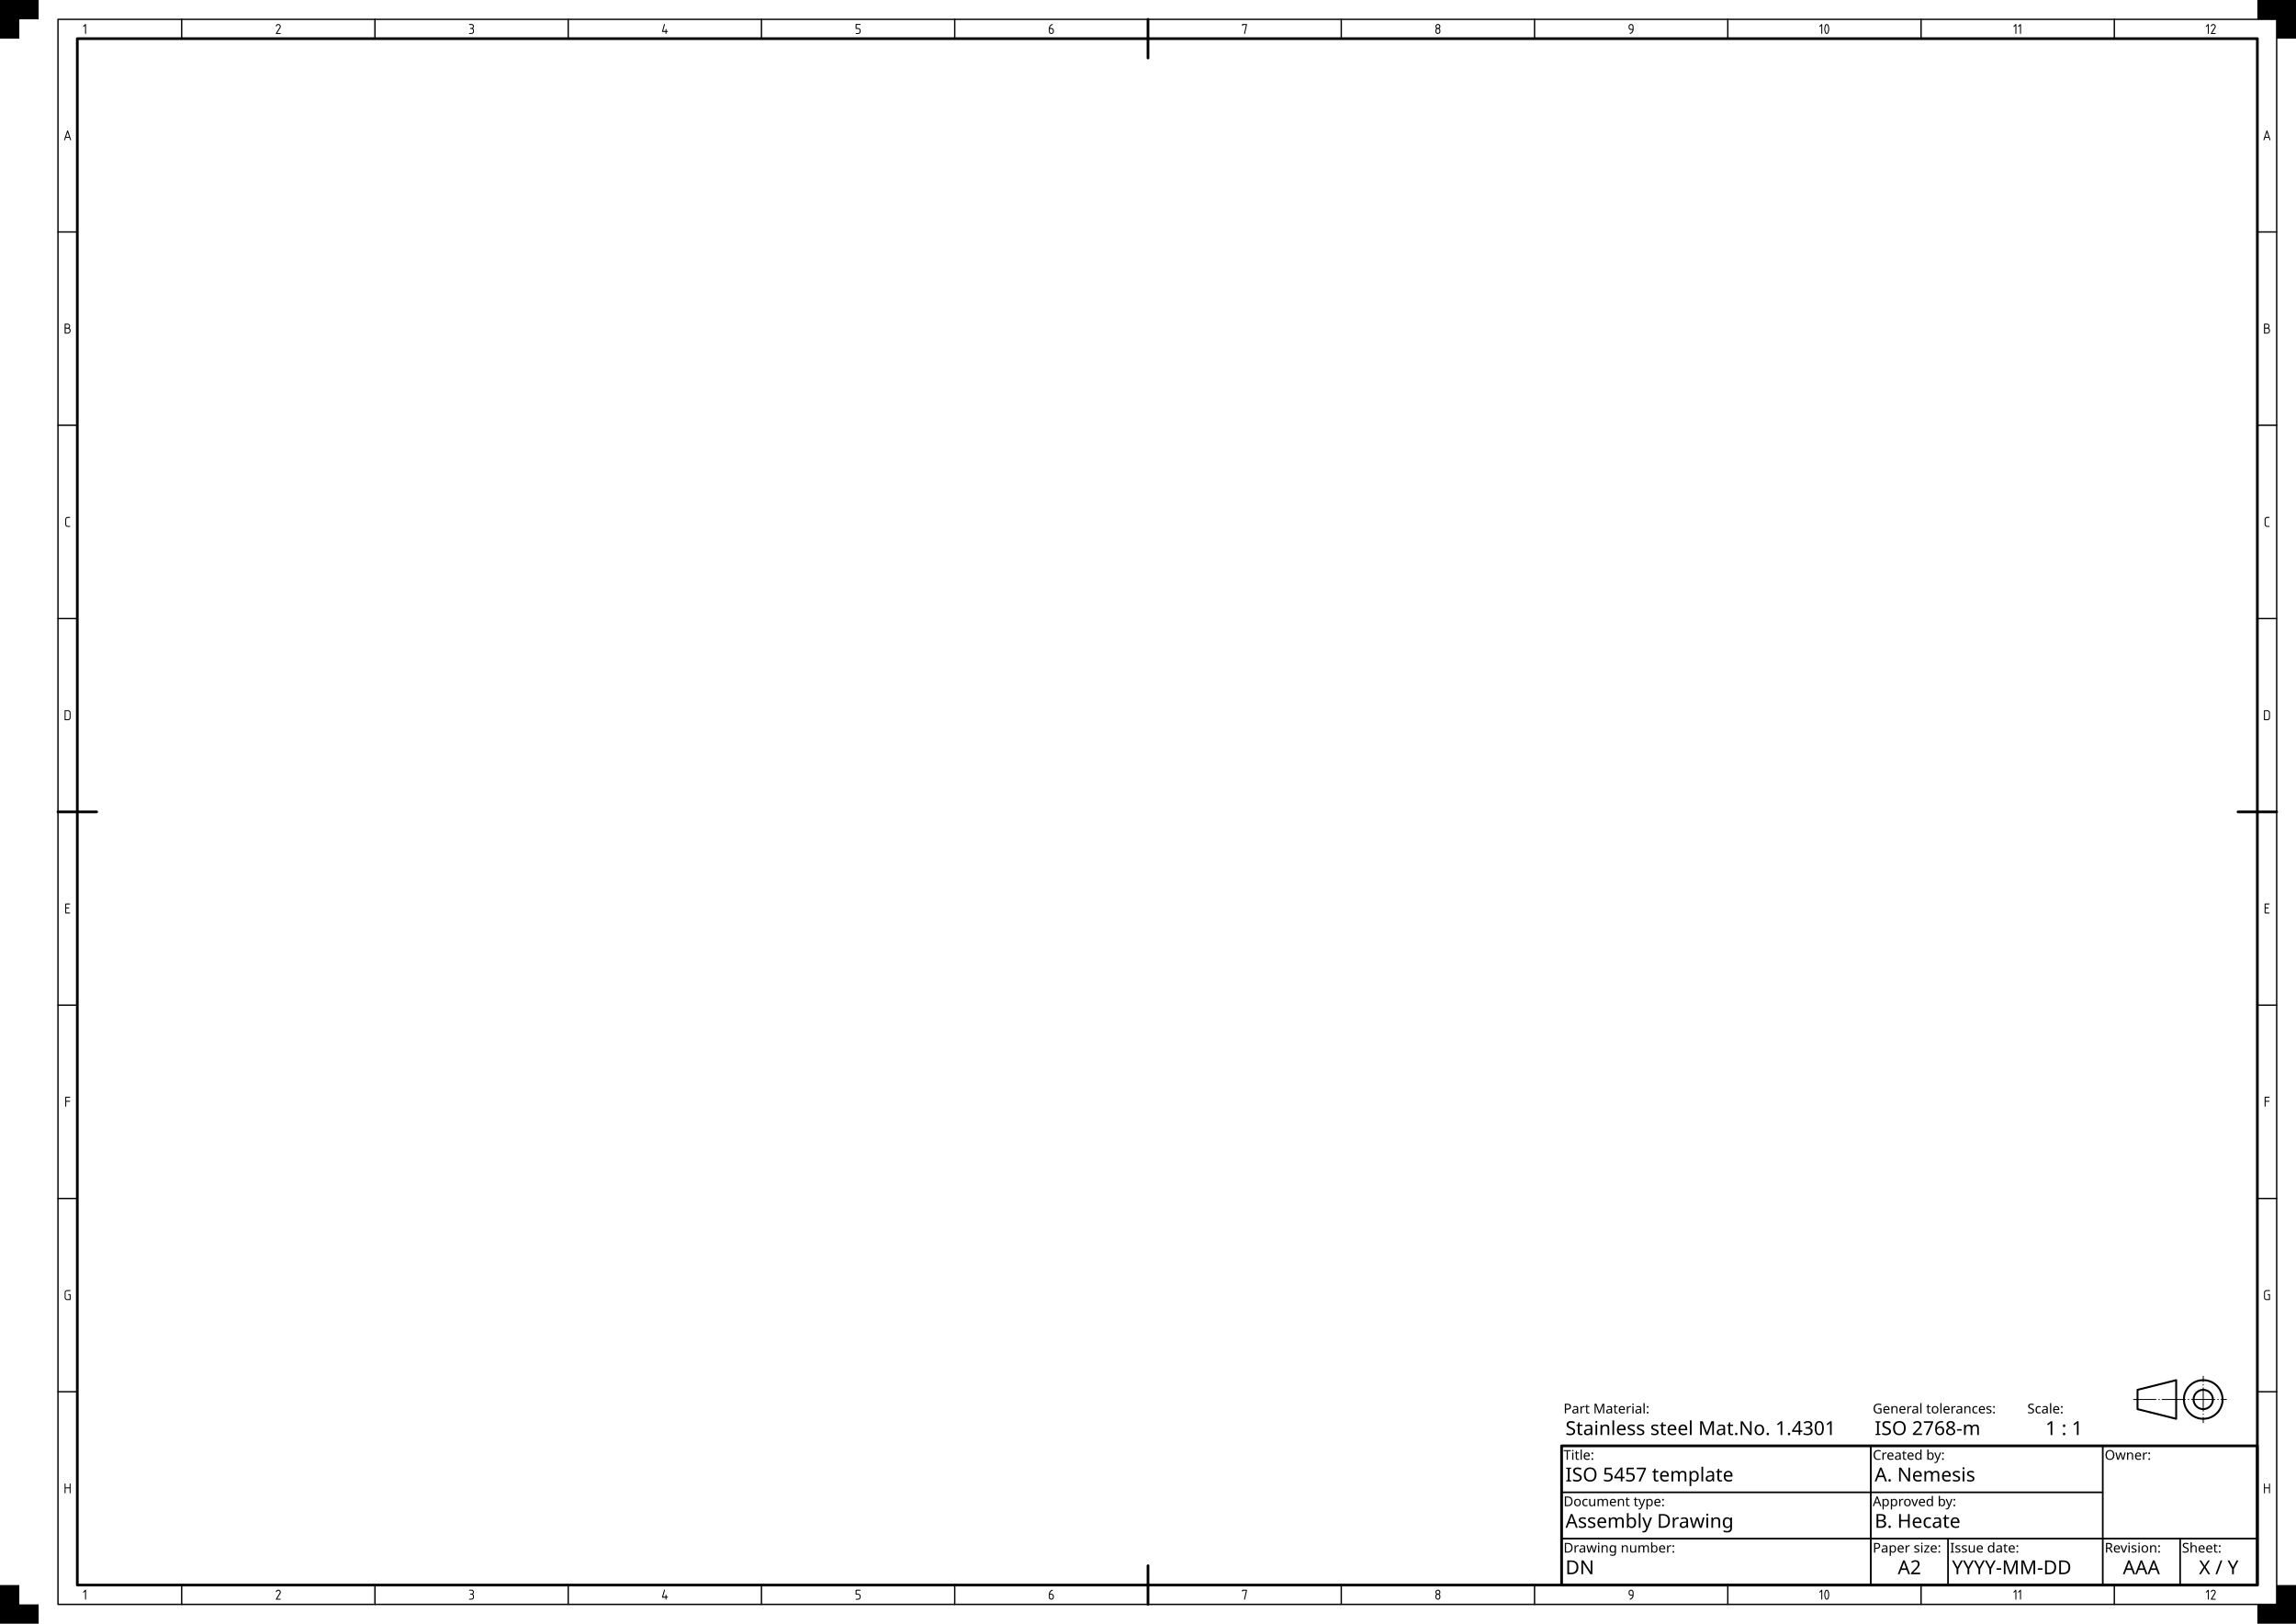
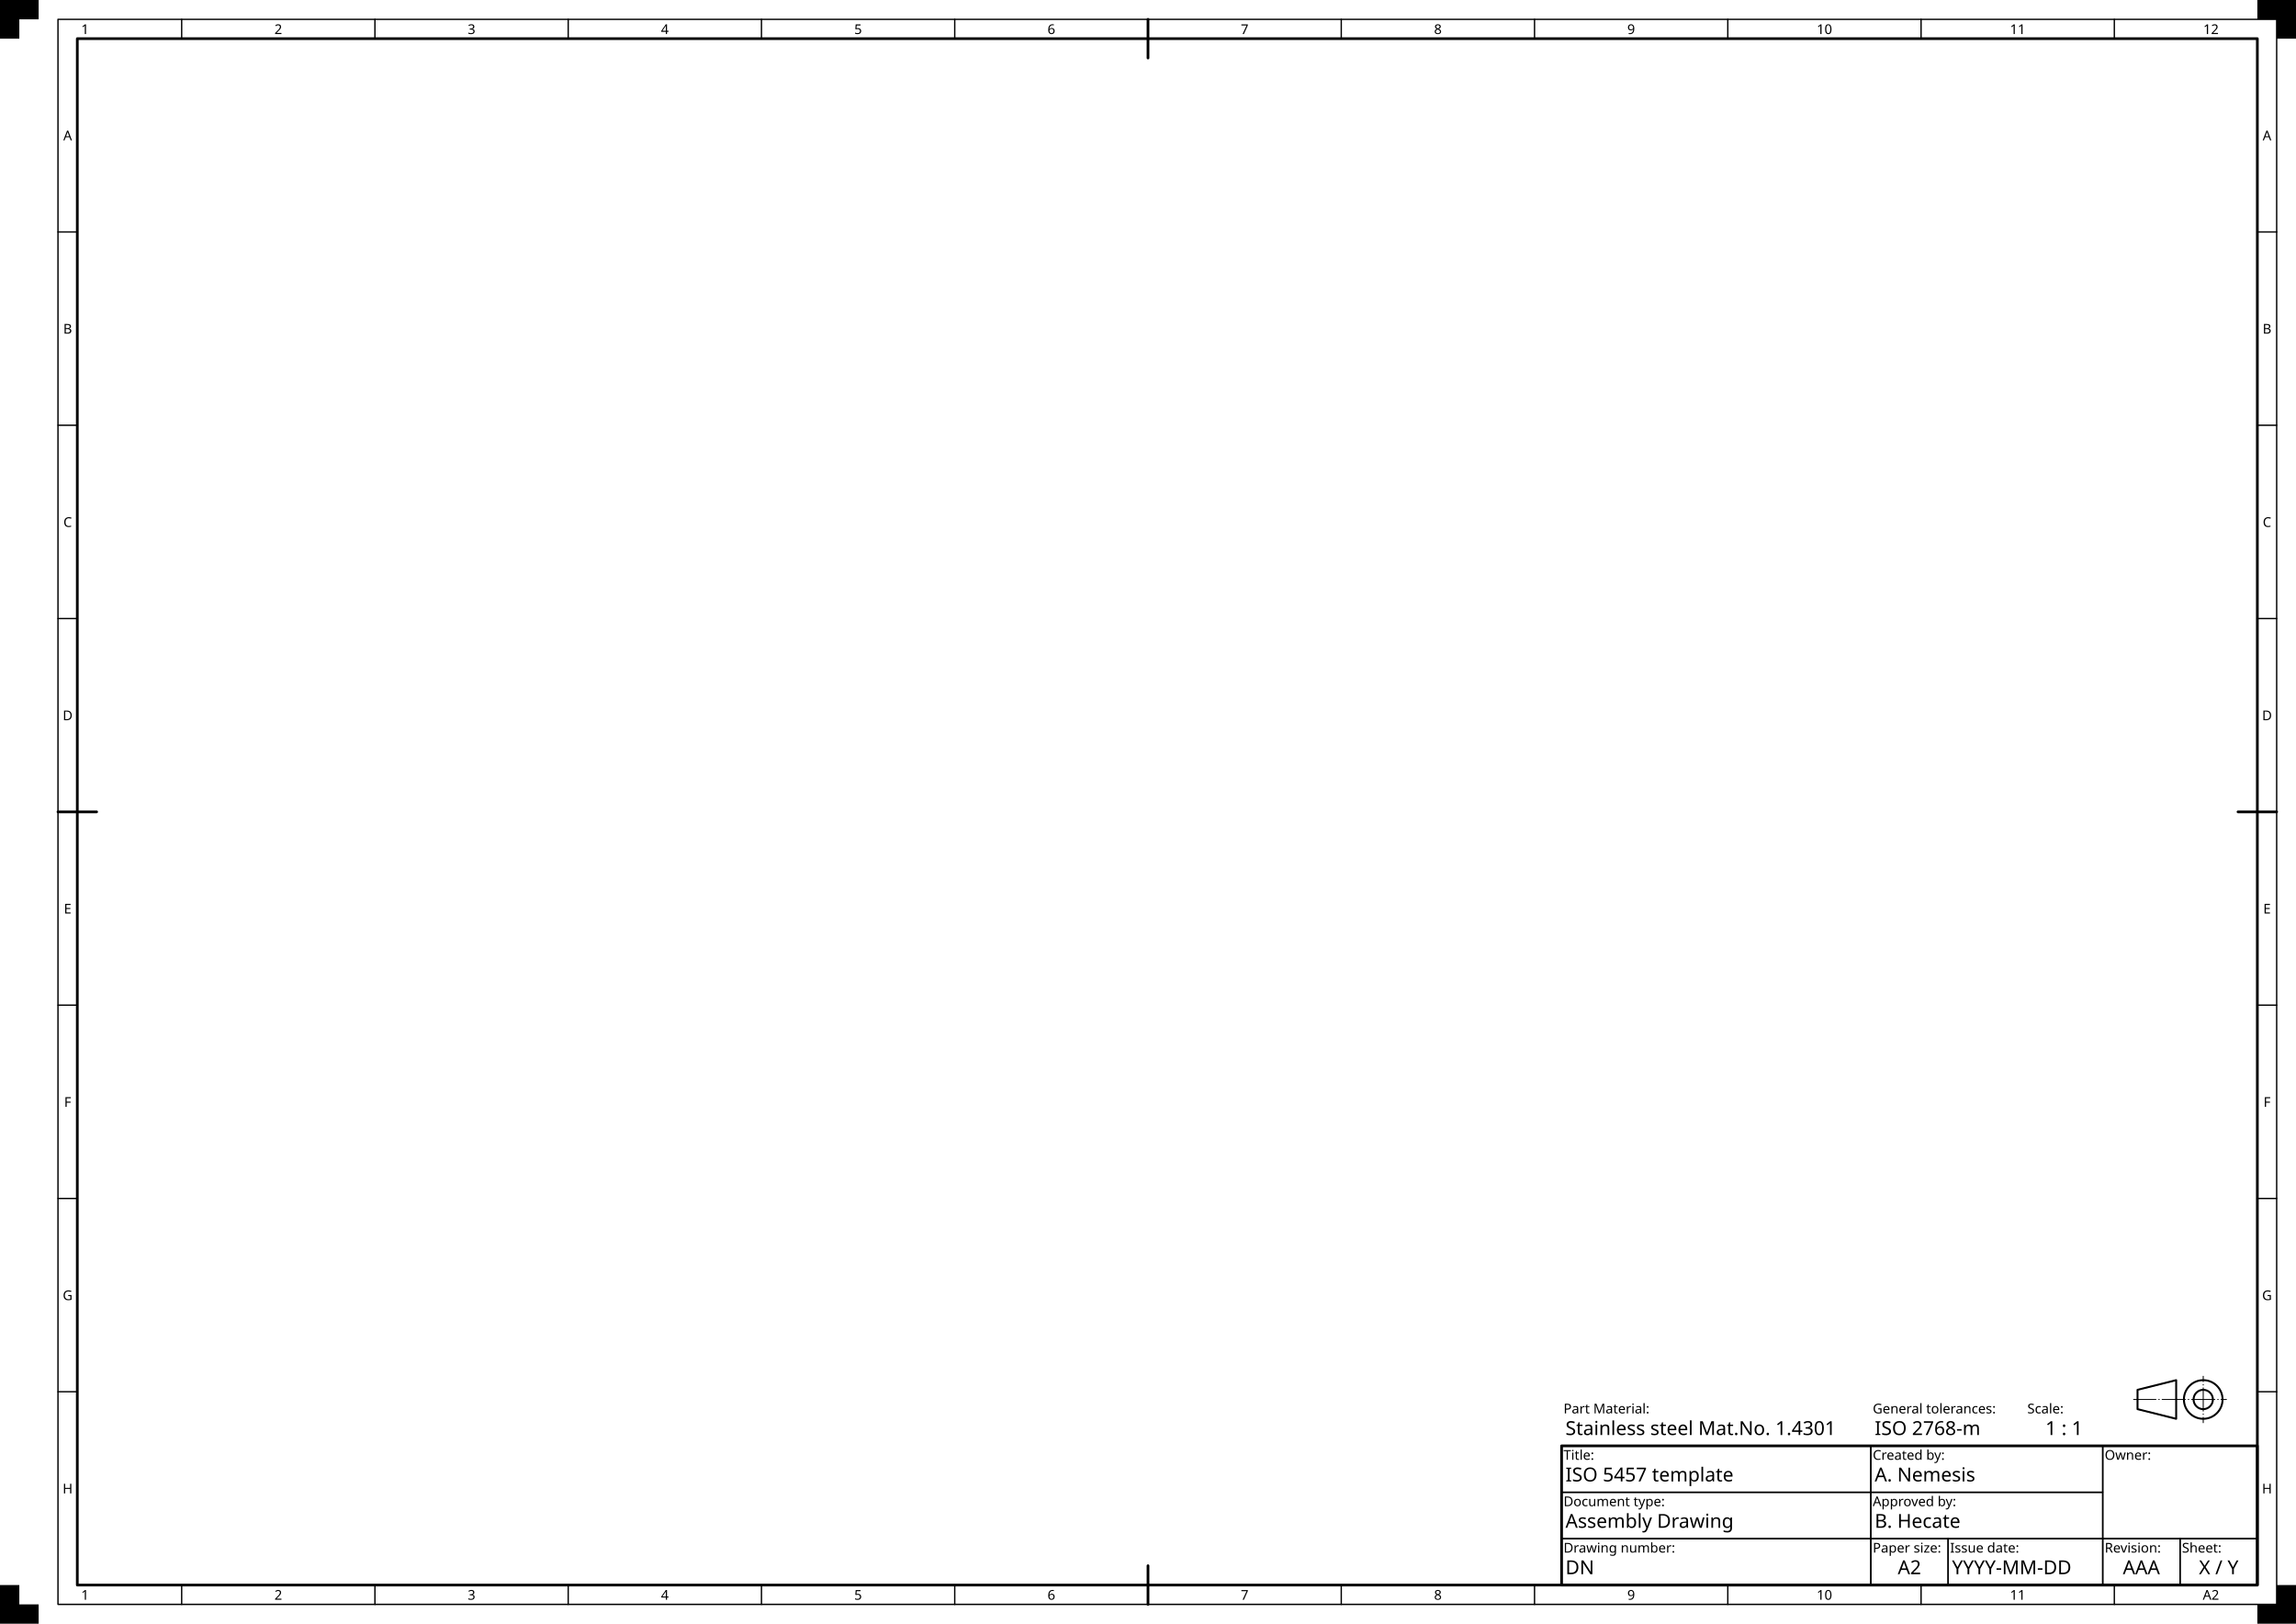
<svg xmlns="http://www.w3.org/2000/svg" xmlns:ns1="https://www.freecadweb.org/wiki/index.php?title=Svg_Namespace" width="594mm" height="420mm" viewBox="0 0 594 420" version="1.1" id="svg1">
  <rect id="Drawing space frame" x="20" y="10" width="564" height="400" style="fill:none;stroke:#000000;stroke-width:0.7;stroke-linecap:round;stroke-linejoin:round" />
  <g id="Centring marks" style="fill:none;stroke:#000000;stroke-width:0.7;stroke-linecap:round">
    <path id="Top" d="m 297,5 v 10" />
    <path id="Right" d="m 589,210 h -10" />
    <path id="Bottom" d="m 297,415 v -10" />
    <path id="Left" d="m 15,210 h 10" />
  </g>
  <g id="Grid reference system">
    <g id="Grid reference borders" style="fill:none;stroke:#000000;stroke-width:0.35;stroke-linecap:round;stroke-linejoin:round">
      <rect id="Grid reference border" x="15" y="5" width="574" height="410" />
      <path id="path14" d="m 347,5 v 5" />
      <path id="path15" d="m 397,5 v 5" />
      <path id="path16" d="m 447,5 v 5" />
      <path id="path17" d="m 497,5 v 5" />
      <path id="path18" d="m 547,5 v 5" />
      <path id="path19" d="m 247,5 v 5" />
      <path id="path20" d="m 197,5 v 5" />
      <path id="path21" d="m 147,5 v 5" />
      <path id="path22" d="m 97,5 v 5" />
      <path id="path23" d="m 47,5 v 5" />
      <path id="path25" d="m 15,160 h 5" />
      <path id="path26" d="m 15,110 h 5" />
      <path id="path27" d="m 15,60 h 5" />
      <path id="path28" d="m 15,260 h 5" />
      <path id="path29" d="m 15,310 h 5" />
      <path id="path30" d="m 15,360 h 5" />
      <path id="path33" d="m 584,160 h 5" />
      <path id="path35" d="m 584,110 h 5" />
      <path id="path37" d="m 584,60 h 5" />
      <path id="path39" d="m 584,260 h 5" />
      <path id="path41" d="m 584,310 h 5" />
      <path id="path43" d="m 584,360 h 5" />
      <path id="path47" d="m 247,410 v 5" />
      <path id="path49" d="m 197,410 v 5" />
      <path id="path51" d="m 147,410 v 5" />
      <path id="path53" d="m 97,410 v 5" />
      <path id="path55" d="m 47,410 v 5" />
      <path id="path58" d="m 347,410 v 5" />
      <path id="path60" d="m 397,410 v 5" />
      <path id="path62" d="m 447,410 v 5" />
      <path id="path64" d="m 497,410 v 5" />
      <path id="path67" d="m 547,410 v 5" />
    </g>
-     <g id="Grid reference markers" style="fill:#000000;stroke:none">
-       <path id="text14" aria-label="7" d="m 322.471,6.207 q 0.144,0 0.144,0.12 0,0.038 -0.036,0.2 0,0 -0.473,2.141 -0.026,0.12 -0.118,0.12 -0.132,0 -0.132,-0.113 0,-0.024 0.005,-0.048 l 0.482,-2.169 h -0.766 q 0,0 0,0.128 0,0.121 -0.125,0.121 -0.118,0 -0.118,-0.126 0,0 0,-0.26 0,-0.115 0.137,-0.115 z" />
-       <path id="text15" aria-label="8" d="m 371.995,7.489 q -0.152,0 -0.268,0.109 -0.126,0.12 -0.126,0.273 v 0.311 q 0,0.126 0.149,0.267 0.089,0.084 0.248,0.084 0.138,0 0.275,-0.111 0.121,-0.099 0.121,-0.28 V 7.887 q 0,-0.145 -0.123,-0.285 -0.099,-0.113 -0.275,-0.113 z m -0.268,-0.935 q -0.125,0.13 -0.125,0.275 0,0.137 0.087,0.263 0.099,0.144 0.302,0.144 0.197,0 0.302,-0.12 0.104,-0.123 0.104,-0.275 0,-0.157 -0.135,-0.28 -0.12,-0.108 -0.275,-0.108 -0.164,0 -0.261,0.101 z m -0.115,0.807 Q 371.354,7.161 371.354,6.805 q 0,-0.284 0.231,-0.458 0.197,-0.149 0.419,-0.149 0.185,0 0.318,0.082 0.321,0.198 0.321,0.561 0,0.338 -0.258,0.525 0.261,0.208 0.261,0.511 v 0.292 q 0,0.248 -0.22,0.455 -0.167,0.157 -0.417,0.157 -0.284,0 -0.431,-0.145 Q 371.354,8.415 371.354,8.179 V 7.863 q 0,-0.279 0.258,-0.502 z" />
-       <path id="text16" aria-label="9" d="m 421.598,8.661 q 0,-0.087 0.121,-0.126 0.169,-0.055 0.294,-0.157 0.301,-0.251 0.35,-0.625 h -0.415 q -0.217,0 -0.393,-0.152 -0.214,-0.188 -0.214,-0.436 0,0 0,-0.361 0,-0.285 0.279,-0.489 0.147,-0.108 0.378,-0.108 0.244,0 0.444,0.195 0.181,0.176 0.181,0.449 0,0 0,0.786 0,0.253 -0.089,0.449 -0.145,0.318 -0.337,0.467 -0.308,0.234 -0.477,0.234 -0.123,0 -0.123,-0.126 z m 0.772,-1.794 q 0,-0.173 -0.104,-0.284 -0.118,-0.125 -0.289,-0.125 -0.149,0 -0.27,0.104 -0.123,0.106 -0.123,0.284 v 0.277 q 0,0.173 0.14,0.289 0.111,0.092 0.323,0.092 h 0.323 z" />
-       <path id="text17" aria-label="10" d="m 471.188,6.262 q 0.058,-0.055 0.121,-0.055 0.128,0 0.128,0.142 v 2.285 q 0,0.145 -0.123,0.145 -0.126,0 -0.126,-0.147 0,0 0,-2.015 l -0.297,0.297 q -0.046,0.046 -0.092,0.046 -0.13,0 -0.13,-0.115 0,-0.058 0.05,-0.108 z m 1.407,0.191 q -0.116,0 -0.167,0.103 -0.133,0.263 -0.195,0.603 -0.029,0.159 -0.029,0.323 0,0.12 0.015,0.238 0.05,0.386 0.169,0.656 0.072,0.162 0.205,0.162 0.128,0 0.205,-0.147 0.113,-0.217 0.169,-0.596 0.024,-0.162 0.024,-0.314 0,-0.152 -0.024,-0.294 -0.061,-0.361 -0.202,-0.634 -0.051,-0.099 -0.171,-0.099 z m 0.009,-0.246 q 0.234,0 0.357,0.181 0.19,0.279 0.263,0.784 0.022,0.152 0.022,0.308 0,0.164 -0.024,0.326 -0.073,0.502 -0.255,0.786 -0.125,0.195 -0.369,0.195 -0.241,0 -0.369,-0.202 -0.157,-0.246 -0.251,-0.771 -0.027,-0.152 -0.027,-0.311 0,-0.166 0.029,-0.333 0.091,-0.521 0.236,-0.754 0.13,-0.21 0.388,-0.21 z" />
-       <path id="text18" aria-label="11" d="m 521.409,6.262 q 0.058,-0.055 0.121,-0.055 0.128,0 0.128,0.142 v 2.285 q 0,0.145 -0.123,0.145 -0.126,0 -0.126,-0.147 0,0 0,-2.015 l -0.297,0.297 q -0.046,0.046 -0.092,0.046 -0.13,0 -0.13,-0.115 0,-0.058 0.05,-0.108 z m 1.196,0 q 0.058,-0.055 0.121,-0.055 0.128,0 0.128,0.142 v 2.285 q 0,0.145 -0.123,0.145 -0.126,0 -0.126,-0.147 0,0 0,-2.015 l -0.297,0.297 q -0.046,0.046 -0.092,0.046 -0.13,0 -0.13,-0.115 0,-0.058 0.05,-0.108 z" />
-       <path id="text13" aria-label="12" d="m 571.191,6.262 q 0.058,-0.055 0.121,-0.055 0.128,0 0.128,0.142 v 2.285 q 0,0.145 -0.123,0.145 -0.126,0 -0.126,-0.147 0,0 0,-2.015 l -0.297,0.297 q -0.046,0.046 -0.092,0.046 -0.13,0 -0.13,-0.115 0,-0.058 0.05,-0.108 z m 0.895,0.579 q -0.133,0 -0.133,-0.12 0,-0.038 0.031,-0.099 0.108,-0.212 0.248,-0.302 0.174,-0.113 0.367,-0.113 0.325,0 0.509,0.248 0.135,0.181 0.135,0.39 0,0.183 -0.113,0.366 l -0.829,1.338 h 0.81 q 0.128,0 0.128,0.128 0,0.111 -0.14,0.111 h -0.993 q -0.152,0 -0.152,-0.109 0,-0.048 0.022,-0.084 l 0.919,-1.482 q 0.094,-0.152 0.094,-0.268 0,-0.147 -0.094,-0.256 -0.115,-0.133 -0.306,-0.133 -0.238,0 -0.385,0.28 -0.056,0.106 -0.12,0.106 z" />
-       <path id="text19" aria-label="6" d="m 271.62,7.246 q 0,0 0.378,0 0.287,0 0.479,0.214 0.167,0.186 0.167,0.396 0,0 0,0.345 0,0.22 -0.214,0.427 -0.164,0.159 -0.463,0.159 -0.241,0 -0.427,-0.181 -0.183,-0.178 -0.183,-0.405 V 7.309 q 0,-0.39 0.299,-0.74 0.183,-0.214 0.485,-0.335 0.068,-0.027 0.116,-0.027 0.123,0 0.123,0.133 0,0.079 -0.108,0.116 -0.241,0.084 -0.379,0.222 -0.236,0.234 -0.273,0.567 z m -0.019,0.93 q 0,0.147 0.144,0.279 0.101,0.092 0.258,0.092 0.12,0 0.28,-0.121 0.113,-0.085 0.113,-0.256 V 7.909 q 0,-0.169 -0.116,-0.294 -0.111,-0.12 -0.279,-0.12 h -0.4 z" />
-       <path id="text20" aria-label="5" d="m 221.352,6.337 q 0,-0.13 0.149,-0.13 0,0 1.005,0 0.142,0 0.142,0.123 0,0.123 -0.135,0.123 h -0.909 v 0.791 h 0.379 q 0.33,0 0.53,0.246 0.133,0.164 0.133,0.393 v 0.275 q 0,0.273 -0.186,0.446 -0.197,0.183 -0.434,0.183 h -0.533 q -0.132,0 -0.132,-0.12 0,-0.121 0.144,-0.121 h 0.475 q 0.215,0 0.33,-0.147 0.086,-0.109 0.086,-0.258 V 7.884 q 0,-0.154 -0.101,-0.267 Q 222.181,7.491 221.949,7.491 h -0.472 q -0.125,0 -0.125,-0.145 z" />
-       <path id="text21" aria-label="4" d="m 171.789,6.294 q 0.027,-0.096 0.126,-0.096 0.118,0 0.118,0.118 0,0.029 -0.012,0.068 l -0.467,1.627 h 0.624 V 7.639 q 0,-0.144 0.125,-0.144 0.121,0 0.121,0.154 v 0.364 q 0,0 0.263,0 0.125,0 0.125,0.135 0,0.109 -0.13,0.109 h -0.258 v 0.386 q 0,0.138 -0.126,0.138 -0.12,0 -0.12,-0.133 V 8.263 h -0.784 q -0.121,0 -0.121,-0.115 0,-0.038 0.024,-0.123 z" />
-       <path id="text22" aria-label="3" d="m 121.496,6.199 q 0,0 0.535,0 0.232,0 0.417,0.2 0.171,0.185 0.171,0.432 0,0.311 -0.267,0.531 0.26,0.188 0.26,0.463 0,0 0,0.376 0,0.22 -0.19,0.41 -0.167,0.167 -0.438,0.167 0,0 -0.509,0 -0.145,0 -0.145,-0.126 0,-0.115 0.154,-0.115 0,0 0.451,0 0.207,0 0.326,-0.123 0.111,-0.115 0.111,-0.299 v -0.222 q 0,-0.174 -0.103,-0.282 -0.125,-0.132 -0.267,-0.132 h -0.26 q -0.142,0 -0.142,-0.128 0,-0.113 0.144,-0.113 h 0.231 q 0.161,0 0.275,-0.116 0.121,-0.123 0.121,-0.28 0,-0.161 -0.097,-0.26 -0.133,-0.135 -0.273,-0.135 h -0.506 q -0.159,0 -0.159,-0.128 0,-0.121 0.159,-0.121 z" />
-       <path id="text23" aria-label="2" d="m 71.488,6.841 q -0.133,0 -0.133,-0.12 0,-0.038 0.031,-0.099 0.108,-0.212 0.248,-0.302 0.174,-0.113 0.367,-0.113 0.325,0 0.509,0.248 0.135,0.181 0.135,0.39 0,0.183 -0.113,0.366 l -0.829,1.338 h 0.81 q 0.128,0 0.128,0.128 0,0.111 -0.14,0.111 h -0.993 q -0.152,0 -0.152,-0.109 0,-0.048 0.022,-0.084 l 0.919,-1.482 q 0.094,-0.152 0.094,-0.268 0,-0.147 -0.094,-0.256 -0.115,-0.133 -0.306,-0.133 -0.238,0 -0.385,0.28 -0.056,0.106 -0.12,0.106 z" />
-       <path id="text24" aria-label="1" d="m 22.007,6.262 q 0.058,-0.055 0.121,-0.055 0.128,0 0.128,0.142 v 2.285 q 0,0.145 -0.123,0.145 -0.126,0 -0.126,-0.147 0,0 0,-2.015 l -0.297,0.297 q -0.046,0.046 -0.092,0.046 -0.13,0 -0.13,-0.115 0,-0.058 0.05,-0.108 z" />
-       <path id="text25" aria-label="D" d="m 16.961,186.044 q 0,0 0.593,0 0.229,0 0.342,-0.118 0.115,-0.12 0.115,-0.292 v -1.283 q 0,-0.152 -0.111,-0.273 -0.111,-0.121 -0.294,-0.121 h -0.644 z m -0.251,-2.194 q 0,-0.14 0.142,-0.14 h 0.802 q 0.236,0 0.419,0.185 0.185,0.185 0.185,0.419 v 1.379 q 0,0.234 -0.185,0.417 -0.185,0.181 -0.395,0.181 h -0.853 q -0.115,0 -0.115,-0.152 z" />
-       <path id="text26" aria-label="C" d="m 17.514,133.701 q 0,0 0.523,0 0.126,0 0.126,0.128 0,0.13 -0.137,0.13 h -0.514 q -0.144,0 -0.279,0.125 -0.103,0.096 -0.103,0.256 v 1.306 q 0,0.161 0.108,0.277 0.113,0.12 0.234,0.12 h 0.574 q 0.123,0 0.123,0.125 0,0.118 -0.125,0.118 h -0.583 q -0.236,0 -0.441,-0.227 -0.14,-0.156 -0.14,-0.398 v -1.338 q 0,-0.256 0.202,-0.446 0.185,-0.174 0.431,-0.174 z" />
-       <path id="text27" aria-label="B" d="m 18.279,85.504 q 0,0.376 -0.239,0.581 -0.238,0.205 -0.449,0.205 h -0.75 q -0.12,0 -0.12,-0.156 v -2.264 q 0,-0.161 0.159,-0.161 h 0.533 q 0.325,0 0.473,0.13 0.26,0.227 0.26,0.516 0,0.314 -0.239,0.502 0.159,0.092 0.265,0.265 0.108,0.173 0.108,0.381 z m -1.295,-0.492 v 1.041 h 0.533 q 0.232,0 0.373,-0.161 0.14,-0.161 0.14,-0.355 0,-0.195 -0.132,-0.361 -0.13,-0.164 -0.376,-0.164 z m 0,-1.048 v 0.781 h 0.521 q 0.197,0 0.294,-0.106 0.099,-0.108 0.099,-0.267 0,-0.161 -0.104,-0.284 -0.104,-0.125 -0.296,-0.125 z" />
-       <path id="text28" aria-label="A" d="m 17.372,33.804 q 0.031,-0.094 0.12,-0.094 0.085,0 0.116,0.094 l 0.764,2.297 q 0.015,0.046 0.015,0.075 0,0.101 -0.123,0.115 -0.091,0 -0.128,-0.113 0,0 -0.174,-0.54 h -0.947 l -0.186,0.554 q -0.036,0.104 -0.116,0.104 -0.133,0 -0.133,-0.125 0,-0.017 0.038,-0.128 z m 0.113,0.426 -0.393,1.167 h 0.788 z" />
-       <path id="text29" aria-label="E" d="m 17.128,236.036 h 0.911 q 0.126,0 0.126,0.123 0,0.123 -0.121,0.123 h -1.049 q -0.113,0 -0.113,-0.128 v -2.319 q 0,-0.133 0.152,-0.133 h 0.996 q 0.138,0 0.138,0.125 0,0.123 -0.138,0.123 h -0.902 v 0.796 h 0.66 q 0.125,0 0.125,0.123 0,0.116 -0.121,0.116 h -0.663 z" />
-       <path id="text30" aria-label="F" d="m 17.135,284.986 v 1.157 q 0,0.14 -0.128,0.14 -0.125,0 -0.125,-0.142 0,0 0,-2.321 0,-0.12 0.133,-0.12 0,0 1.019,0 0.135,0 0.135,0.123 0,0.123 -0.133,0.123 h -0.899 v 0.79 h 0.899 q 0.133,0 0.133,0.125 0,0.125 -0.135,0.125 z" />
-       <path id="text31" aria-label="G" d="m 18.026,336.036 v -1.049 h -0.268 q -0.121,0 -0.121,-0.121 0,-0.123 0.116,-0.123 h 0.408 q 0.109,0 0.109,0.162 v 1.229 q 0,0.149 -0.142,0.149 h -0.831 q -0.186,0 -0.379,-0.167 -0.193,-0.169 -0.193,-0.535 v -1.273 q 0,-0.241 0.195,-0.422 0.197,-0.183 0.449,-0.183 h 0.755 q 0.15,0 0.15,0.123 0,0.123 -0.149,0.123 h -0.73 q -0.188,0 -0.308,0.123 -0.12,0.123 -0.12,0.299 v 1.237 q 0,0.19 0.111,0.309 0.111,0.12 0.248,0.12 z" />
-       <path id="text32" aria-label="H" d="m 18.018,384.991 h -1.061 v 1.167 q 0,0.132 -0.126,0.132 -0.125,0 -0.125,-0.13 v -2.305 q 0,-0.145 0.125,-0.145 0.126,0 0.126,0.145 v 0.89 h 1.061 v -0.901 q 0,-0.128 0.121,-0.128 0.121,0 0.121,0.126 v 2.311 q 0,0.137 -0.121,0.137 -0.121,0 -0.121,-0.133 z" />
-       <path id="path32" aria-label="D" d="m 585.961,186.044 q 0,0 0.593,0 0.229,0 0.342,-0.118 0.115,-0.12 0.115,-0.292 v -1.283 q 0,-0.152 -0.111,-0.273 -0.111,-0.121 -0.294,-0.121 h -0.644 z m -0.251,-2.194 q 0,-0.14 0.142,-0.14 h 0.802 q 0.236,0 0.419,0.185 0.185,0.185 0.185,0.419 v 1.379 q 0,0.234 -0.185,0.417 -0.185,0.181 -0.395,0.181 h -0.853 q -0.115,0 -0.115,-0.152 z" />
-       <path id="path34" aria-label="C" d="m 586.514,133.701 q 0,0 0.523,0 0.126,0 0.126,0.128 0,0.13 -0.137,0.13 h -0.514 q -0.144,0 -0.279,0.125 -0.103,0.096 -0.103,0.256 v 1.306 q 0,0.161 0.108,0.277 0.113,0.12 0.234,0.12 h 0.574 q 0.123,0 0.123,0.125 0,0.118 -0.125,0.118 h -0.583 q -0.236,0 -0.441,-0.227 -0.14,-0.156 -0.14,-0.398 v -1.338 q 0,-0.256 0.202,-0.446 0.185,-0.174 0.431,-0.174 z" />
-       <path id="path36" aria-label="B" d="m 587.279,85.504 q 0,0.376 -0.239,0.581 -0.238,0.205 -0.449,0.205 h -0.75 q -0.12,0 -0.12,-0.156 v -2.264 q 0,-0.161 0.159,-0.161 h 0.533 q 0.325,0 0.473,0.13 0.26,0.227 0.26,0.516 0,0.314 -0.239,0.502 0.159,0.092 0.265,0.265 0.108,0.173 0.108,0.381 z m -1.295,-0.492 v 1.041 h 0.533 q 0.232,0 0.373,-0.161 0.14,-0.161 0.14,-0.355 0,-0.195 -0.132,-0.361 -0.13,-0.164 -0.376,-0.164 z m 0,-1.048 v 0.781 h 0.521 q 0.197,0 0.294,-0.106 0.099,-0.108 0.099,-0.267 0,-0.161 -0.104,-0.284 -0.104,-0.125 -0.296,-0.125 z" />
-       <path id="path38" aria-label="A" d="m 586.372,33.804 q 0.031,-0.094 0.12,-0.094 0.085,0 0.116,0.094 l 0.764,2.297 q 0.015,0.046 0.015,0.075 0,0.101 -0.123,0.115 -0.091,0 -0.128,-0.113 0,0 -0.174,-0.54 h -0.947 l -0.186,0.554 q -0.036,0.104 -0.116,0.104 -0.133,0 -0.133,-0.125 0,-0.017 0.038,-0.128 z m 0.113,0.426 -0.393,1.167 h 0.788 z" />
-       <path id="path40" aria-label="E" d="m 586.128,236.036 h 0.911 q 0.126,0 0.126,0.123 0,0.123 -0.121,0.123 h -1.049 q -0.113,0 -0.113,-0.128 v -2.319 q 0,-0.133 0.152,-0.133 h 0.996 q 0.138,0 0.138,0.125 0,0.123 -0.138,0.123 h -0.902 v 0.796 h 0.66 q 0.125,0 0.125,0.123 0,0.116 -0.121,0.116 h -0.663 z" />
-       <path id="path42" aria-label="F" d="m 586.135,284.986 v 1.157 q 0,0.14 -0.128,0.14 -0.125,0 -0.125,-0.142 0,0 0,-2.321 0,-0.12 0.133,-0.12 0,0 1.019,0 0.135,0 0.135,0.123 0,0.123 -0.133,0.123 h -0.899 v 0.79 h 0.899 q 0.133,0 0.133,0.125 0,0.125 -0.135,0.125 z" />
-       <path id="path44" aria-label="G" d="m 587.026,336.036 v -1.049 h -0.268 q -0.121,0 -0.121,-0.121 0,-0.123 0.116,-0.123 h 0.408 q 0.109,0 0.109,0.162 v 1.229 q 0,0.149 -0.142,0.149 h -0.831 q -0.186,0 -0.379,-0.167 -0.193,-0.169 -0.193,-0.535 v -1.273 q 0,-0.241 0.195,-0.422 0.197,-0.183 0.449,-0.183 h 0.755 q 0.15,0 0.15,0.123 0,0.123 -0.149,0.123 h -0.73 q -0.188,0 -0.308,0.123 -0.12,0.123 -0.12,0.299 v 1.237 q 0,0.19 0.111,0.309 0.111,0.12 0.248,0.12 z" />
-       <path id="path45" aria-label="H" d="m 587.018,384.991 h -1.061 v 1.167 q 0,0.132 -0.126,0.132 -0.125,0 -0.125,-0.13 v -2.305 q 0,-0.145 0.125,-0.145 0.126,0 0.126,0.145 v 0.89 h 1.061 v -0.901 q 0,-0.128 0.121,-0.128 0.121,0 0.121,0.126 v 2.311 q 0,0.137 -0.121,0.137 -0.121,0 -0.121,-0.133 z" />
-       <path id="path46" aria-label="6" d="m 271.62,412.246 q 0,0 0.378,0 0.287,0 0.479,0.214 0.167,0.186 0.167,0.396 0,0 0,0.345 0,0.22 -0.214,0.427 -0.164,0.159 -0.463,0.159 -0.241,0 -0.427,-0.181 -0.183,-0.178 -0.183,-0.405 v -0.892 q 0,-0.39 0.299,-0.74 0.183,-0.214 0.485,-0.335 0.068,-0.027 0.116,-0.027 0.123,0 0.123,0.133 0,0.079 -0.108,0.116 -0.241,0.084 -0.379,0.222 -0.236,0.234 -0.273,0.567 z m -0.019,0.93 q 0,0.147 0.144,0.279 0.101,0.092 0.258,0.092 0.12,0 0.28,-0.121 0.113,-0.086 0.113,-0.256 v -0.26 q 0,-0.169 -0.116,-0.294 -0.111,-0.12 -0.279,-0.12 h -0.4 z" />
-       <path id="path48" aria-label="5" d="m 221.352,411.337 q 0,-0.13 0.149,-0.13 0,0 1.005,0 0.142,0 0.142,0.123 0,0.123 -0.135,0.123 h -0.909 v 0.791 h 0.379 q 0.33,0 0.53,0.246 0.133,0.164 0.133,0.393 v 0.275 q 0,0.273 -0.186,0.446 -0.197,0.183 -0.434,0.183 h -0.533 q -0.132,0 -0.132,-0.12 0,-0.121 0.144,-0.121 h 0.475 q 0.215,0 0.33,-0.147 0.086,-0.109 0.086,-0.258 v -0.258 q 0,-0.154 -0.101,-0.267 -0.113,-0.126 -0.345,-0.126 h -0.472 q -0.125,0 -0.125,-0.145 z" />
-       <path id="path50" aria-label="4" d="m 171.789,411.294 q 0.027,-0.096 0.126,-0.096 0.118,0 0.118,0.118 0,0.029 -0.012,0.068 l -0.467,1.627 h 0.624 v -0.373 q 0,-0.144 0.125,-0.144 0.121,0 0.121,0.154 v 0.364 q 0,0 0.263,0 0.125,0 0.125,0.135 0,0.109 -0.13,0.109 h -0.258 v 0.386 q 0,0.138 -0.126,0.138 -0.12,0 -0.12,-0.133 v -0.386 h -0.784 q -0.121,0 -0.121,-0.115 0,-0.038 0.024,-0.123 z" />
-       <path id="path52" aria-label="3" d="m 121.496,411.199 q 0,0 0.535,0 0.232,0 0.417,0.2 0.171,0.185 0.171,0.432 0,0.311 -0.267,0.531 0.26,0.188 0.26,0.463 0,0 0,0.376 0,0.22 -0.19,0.41 -0.167,0.167 -0.438,0.167 0,0 -0.509,0 -0.145,0 -0.145,-0.126 0,-0.115 0.154,-0.115 0,0 0.451,0 0.207,0 0.326,-0.123 0.111,-0.115 0.111,-0.299 v -0.222 q 0,-0.174 -0.103,-0.282 -0.125,-0.132 -0.267,-0.132 h -0.26 q -0.142,0 -0.142,-0.128 0,-0.113 0.144,-0.113 h 0.231 q 0.161,0 0.275,-0.116 0.121,-0.123 0.121,-0.28 0,-0.161 -0.097,-0.26 -0.133,-0.135 -0.273,-0.135 h -0.506 q -0.159,0 -0.159,-0.128 0,-0.121 0.159,-0.121 z" />
-       <path id="path54" aria-label="2" d="m 71.488,411.841 q -0.133,0 -0.133,-0.12 0,-0.038 0.031,-0.099 0.108,-0.212 0.248,-0.302 0.174,-0.113 0.367,-0.113 0.325,0 0.509,0.248 0.135,0.181 0.135,0.39 0,0.183 -0.113,0.366 l -0.829,1.338 h 0.81 q 0.128,0 0.128,0.128 0,0.111 -0.14,0.111 h -0.993 q -0.152,0 -0.152,-0.109 0,-0.048 0.022,-0.084 l 0.919,-1.482 q 0.094,-0.152 0.094,-0.268 0,-0.147 -0.094,-0.256 -0.115,-0.133 -0.306,-0.133 -0.238,0 -0.385,0.28 -0.056,0.106 -0.12,0.106 z" />
-       <path id="path56" aria-label="1" d="m 22.007,411.262 q 0.058,-0.055 0.121,-0.055 0.128,0 0.128,0.142 v 2.285 q 0,0.145 -0.123,0.145 -0.126,0 -0.126,-0.147 0,0 0,-2.015 l -0.297,0.297 q -0.046,0.046 -0.092,0.046 -0.13,0 -0.13,-0.115 0,-0.058 0.05,-0.108 z" />
-       <path id="path57" aria-label="7" d="m 322.471,411.207 q 0.144,0 0.144,0.12 0,0.038 -0.036,0.2 0,0 -0.473,2.141 -0.026,0.12 -0.118,0.12 -0.132,0 -0.132,-0.113 0,-0.024 0.005,-0.048 l 0.482,-2.169 h -0.766 q 0,0 0,0.128 0,0.121 -0.125,0.121 -0.118,0 -0.118,-0.126 0,0 0,-0.26 0,-0.115 0.137,-0.115 z" />
-       <path id="path59" aria-label="8" d="m 371.995,412.489 q -0.152,0 -0.268,0.109 -0.126,0.12 -0.126,0.273 v 0.311 q 0,0.126 0.149,0.267 0.089,0.084 0.248,0.084 0.138,0 0.275,-0.111 0.121,-0.099 0.121,-0.28 v -0.255 q 0,-0.145 -0.123,-0.285 -0.099,-0.113 -0.275,-0.113 z m -0.268,-0.935 q -0.125,0.13 -0.125,0.275 0,0.137 0.087,0.263 0.099,0.144 0.302,0.144 0.197,0 0.302,-0.12 0.104,-0.123 0.104,-0.275 0,-0.157 -0.135,-0.28 -0.12,-0.108 -0.275,-0.108 -0.164,0 -0.261,0.101 z m -0.115,0.807 q -0.258,-0.2 -0.258,-0.555 0,-0.284 0.231,-0.458 0.197,-0.149 0.419,-0.149 0.185,0 0.318,0.082 0.321,0.198 0.321,0.561 0,0.338 -0.258,0.525 0.261,0.208 0.261,0.511 v 0.292 q 0,0.248 -0.22,0.455 -0.167,0.157 -0.417,0.157 -0.284,0 -0.431,-0.145 -0.224,-0.22 -0.224,-0.456 v -0.316 q 0,-0.279 0.258,-0.502 z" />
-       <path id="path61" aria-label="9" d="m 421.598,413.661 q 0,-0.087 0.121,-0.126 0.169,-0.055 0.294,-0.157 0.301,-0.251 0.35,-0.625 h -0.415 q -0.217,0 -0.393,-0.152 -0.214,-0.188 -0.214,-0.436 0,0 0,-0.361 0,-0.285 0.279,-0.489 0.147,-0.108 0.378,-0.108 0.244,0 0.444,0.195 0.181,0.176 0.181,0.449 0,0 0,0.786 0,0.253 -0.089,0.449 -0.145,0.318 -0.337,0.467 -0.308,0.234 -0.477,0.234 -0.123,0 -0.123,-0.126 z m 0.772,-1.794 q 0,-0.173 -0.104,-0.284 -0.118,-0.125 -0.289,-0.125 -0.149,0 -0.27,0.104 -0.123,0.106 -0.123,0.284 v 0.277 q 0,0.173 0.14,0.289 0.111,0.092 0.323,0.092 h 0.323 z" />
-       <path id="path63" aria-label="10" d="m 471.188,411.262 q 0.058,-0.055 0.121,-0.055 0.128,0 0.128,0.142 v 2.285 q 0,0.145 -0.123,0.145 -0.126,0 -0.126,-0.147 0,0 0,-2.015 l -0.297,0.297 q -0.046,0.046 -0.092,0.046 -0.13,0 -0.13,-0.115 0,-0.058 0.05,-0.108 z m 1.407,0.191 q -0.116,0 -0.167,0.103 -0.133,0.263 -0.195,0.603 -0.029,0.159 -0.029,0.323 0,0.12 0.015,0.238 0.05,0.386 0.169,0.656 0.072,0.162 0.205,0.162 0.128,0 0.205,-0.147 0.113,-0.217 0.169,-0.596 0.024,-0.162 0.024,-0.314 0,-0.152 -0.024,-0.294 -0.061,-0.361 -0.202,-0.634 -0.051,-0.099 -0.171,-0.099 z m 0.009,-0.246 q 0.234,0 0.357,0.181 0.19,0.279 0.263,0.784 0.022,0.152 0.022,0.308 0,0.164 -0.024,0.326 -0.073,0.502 -0.255,0.786 -0.125,0.195 -0.369,0.195 -0.241,0 -0.369,-0.202 -0.157,-0.246 -0.251,-0.771 -0.027,-0.152 -0.027,-0.311 0,-0.166 0.029,-0.333 0.091,-0.521 0.236,-0.754 0.13,-0.21 0.388,-0.21 z" />
-       <path id="path65" aria-label="11" d="m 521.409,411.262 q 0.058,-0.055 0.121,-0.055 0.128,0 0.128,0.142 v 2.285 q 0,0.145 -0.123,0.145 -0.126,0 -0.126,-0.147 0,0 0,-2.015 l -0.297,0.297 q -0.046,0.046 -0.092,0.046 -0.13,0 -0.13,-0.115 0,-0.058 0.05,-0.108 z m 1.196,0 q 0.058,-0.055 0.121,-0.055 0.128,0 0.128,0.142 v 2.285 q 0,0.145 -0.123,0.145 -0.126,0 -0.126,-0.147 0,0 0,-2.015 l -0.297,0.297 q -0.046,0.046 -0.092,0.046 -0.13,0 -0.13,-0.115 0,-0.058 0.05,-0.108 z" />
-       <path id="path66" aria-label="12" d="m 571.191,411.262 q 0.058,-0.055 0.121,-0.055 0.128,0 0.128,0.142 v 2.285 q 0,0.145 -0.123,0.145 -0.126,0 -0.126,-0.147 0,0 0,-2.015 l -0.297,0.297 q -0.046,0.046 -0.092,0.046 -0.13,0 -0.13,-0.115 0,-0.058 0.05,-0.108 z m 0.895,0.579 q -0.133,0 -0.133,-0.12 0,-0.038 0.031,-0.099 0.108,-0.212 0.248,-0.302 0.174,-0.113 0.367,-0.113 0.325,0 0.509,0.248 0.135,0.181 0.135,0.39 0,0.183 -0.113,0.366 l -0.829,1.338 h 0.81 q 0.128,0 0.128,0.128 0,0.111 -0.14,0.111 h -0.993 q -0.152,0 -0.152,-0.109 0,-0.048 0.022,-0.084 l 0.919,-1.482 q 0.094,-0.152 0.094,-0.268 0,-0.147 -0.094,-0.256 -0.115,-0.133 -0.306,-0.133 -0.238,0 -0.385,0.28 -0.056,0.106 -0.12,0.106 z" />
+     <g id="Grid reference markers" style="font-size:3.5px;font-family:osifont;text-align:center;text-anchor:middle;fill:#000000;stroke:none">
+       <text id="upper_marker_1" x="22" y="8.8">1</text>
+       <text id="upper_marker_2" x="72" y="8.8">2</text>
+       <text id="upper_marker_3" x="122" y="8.8">3</text>
+       <text id="upper_marker_4" x="172" y="8.8">4</text>
+       <text id="upper_marker_5" x="222" y="8.8">5</text>
+       <text id="upper_marker_6" x="272" y="8.8">6</text>
+       <text id="upper_marker_7" x="322" y="8.8">7</text>
+       <text id="upper_marker_8" x="372" y="8.8">8</text>
+       <text id="upper_marker_9" x="422" y="8.8">9</text>
+       <text id="upper_marker_10" x="472" y="8.8">10</text>
+       <text id="upper_marker_11" x="522" y="8.8">11</text>
+       <text id="upper_marker_12" x="572" y="8.8">12</text>
+       <text id="right_marker_1" x="586.5" y="36.3">A</text>
+       <text id="right_marker_2" x="586.5" y="86.3">B</text>
+       <text id="right_marker_3" x="586.5" y="136.3">C</text>
+       <text id="right_marker_4" x="586.5" y="186.3">D</text>
+       <text id="right_marker_5" x="586.5" y="236.3">E</text>
+       <text id="right_marker_6" x="586.5" y="286.3">F</text>
+       <text id="right_marker_7" x="586.5" y="336.3">G</text>
+       <text id="right_marker_8" x="586.5" y="386.3">H</text>
+       <text id="lower_marker_1" x="22" y="413.8">1</text>
+       <text id="lower_marker_2" x="72" y="413.8">2</text>
+       <text id="lower_marker_3" x="122" y="413.8">3</text>
+       <text id="lower_marker_4" x="172" y="413.8">4</text>
+       <text id="lower_marker_5" x="222" y="413.8">5</text>
+       <text id="lower_marker_6" x="272" y="413.8">6</text>
+       <text id="lower_marker_7" x="322" y="413.8">7</text>
+       <text id="lower_marker_8" x="372" y="413.8">8</text>
+       <text id="lower_marker_9" x="422" y="413.8">9</text>
+       <text id="lower_marker_10" x="472" y="413.8">10</text>
+       <text id="lower_marker_11" x="522" y="413.8">11</text>
+       <text id="lower_marker_12" x="572" y="413.8">A2</text>
+       <text id="left_marker_1" x="17.5" y="36.3">A</text>
+       <text id="left_marker_2" x="17.5" y="86.3">B</text>
+       <text id="left_marker_3" x="17.5" y="136.3">C</text>
+       <text id="left_marker_4" x="17.5" y="186.3">D</text>
+       <text id="left_marker_5" x="17.5" y="236.3">E</text>
+       <text id="left_marker_6" x="17.5" y="286.3">F</text>
+       <text id="left_marker_7" x="17.5" y="336.3">G</text>
+       <text id="left_marker_8" x="17.5" y="386.3">H</text>
    </g>
  </g>
  <g id="Trimming marks" style="fill:#000000;stroke:none">
    <path id="Top left" d="m 0,0 h 10 v 5 h -5 v 5 h -5 z" />
    <path id="Top right" d="m 594,0 h -10 v 5 h 5 v 5 h 5 z" />
    <path id="Bottom right" d="m 594,420 h -10 v -5 h 5 v -5 h 5 z" />
    <path id="Bottom left" d="m 0,420 h 10 v -5 h -5 v -5 h -5 z" />
  </g>
  <g id="Borders" style="fill:none;stroke:#000000;stroke-width:0.35;stroke-linecap:round;stroke-linejoin:round">
    <rect id="Frame" x="404" y="374" width="180" height="36" style="stroke-width:0.7" />
    <rect id="Owner border" x="544" y="374" width="40" height="24" />
    <rect id="Identification number border" x="404" y="398" width="80" height="12" />
    <rect id="Revision index border" x="544" y="398" width="20" height="12" />
    <rect id="Date of issue border" x="504" y="398" width="40" height="12" />
    <rect id="Sheet number border" x="564" y="398" width="20" height="12" />
    <rect id="Title border" x="404" y="374" width="80" height="12" />
    <rect id="Approval person border" x="484" y="386" width="60" height="12" />
    <rect id="Creator border" x="484" y="374" width="60" height="12" />
    <rect id="Document type border" x="404" y="386" width="80" height="12" />
    <rect id="Paper size border" x="484" y="398" width="20" height="12" />
  </g>
  <g id="Labels" style="font-size:3.5px;font-family:osifont;text-anchor:start;fill:#000000;stroke:none">
    <text id="Owner label" x="544.5" y="377.6">Owner:</text>
    <text id="Identification number label" x="404.5" y="401.6">Drawing number:</text>
    <text id="Revision index label" x="544.5" y="401.6">Revision:</text>
    <text id="Date of issue label" x="504.5" y="401.6">Issue date:</text>
    <text id="Sheet number label" x="564.5" y="401.6">Sheet:</text>
    <text id="Title label" x="404.5" y="377.6">Title:</text>
    <text id="Approval person label" x="484.5" y="389.6">Approved by:</text>
    <text id="Creator label" x="484.5" y="377.6">Created by:</text>
    <text id="Document type label" x="404.5" y="389.6">Document type:</text>
    <text id="Paper size label" x="484.5" y="401.6">Paper size:</text>
    <text id="Sheet scale label" x="524.5" y="365.6">Scale:</text>
    <text id="General tolerances label" x="484.5" y="365.6">General tolerances:</text>
    <text id="Part material label" x="404.5" y="365.6">Part Material:</text>
  </g>
  <g id="Data fields" style="font-size:5px;font-family:osifont;text-anchor:start;fill:#000000;stroke:none">
    <text id="owner_1_data_field" x="564" y="383.1" ns1:editable="owner_1" style="font-size:3.5px;text-align:center;text-anchor:middle">
      <tspan> </tspan>
    </text>
    <text id="owner_2_data_field" x="564" y="387.1" ns1:editable="owner_2" style="font-size:3.5px;text-align:center;text-anchor:middle">
      <tspan> </tspan>
    </text>
    <text id="owner_3_data_field" x="564" y="391.1" ns1:editable="owner_3" style="font-size:3.5px;text-align:center;text-anchor:middle">
      <tspan> </tspan>
    </text>
    <text id="owner_4_data_field" x="564" y="395.1" ns1:editable="owner_4" style="font-size:3.5px;text-align:center;text-anchor:middle">
      <tspan> </tspan>
    </text>
    <text id="Identification number data field" x="405" y="407.2" ns1:editable="drawing_number">
      <tspan>DN</tspan>
    </text>
    <text id="Revision index data field" x="554" y="407.2" ns1:editable="revision_index" style="text-align:center;text-anchor:middle">
      <tspan>AAA</tspan>
    </text>
    <text id="Date of issue data field" x="505" y="407.2" ns1:editable="issue_date">
      <tspan>YYYY-MM-DD</tspan>
    </text>
    <text id="Sheet number data field" x="574" y="407.2" ns1:editable="sheet_number" style="text-align:center;text-anchor:middle">
      <tspan>X / Y</tspan>
    </text>
    <text id="Title data field" x="405" y="383.2" ns1:editable="title">
      <tspan>ISO 5457 template</tspan>
    </text>
    <text id="Approval person data field" x="485" y="395.2" ns1:editable="approved_by">
      <tspan>B. Hecate</tspan>
    </text>
    <text id="Creator data field" x="485" y="383.2" ns1:editable="created_by">
      <tspan>A. Nemesis</tspan>
    </text>
    <text id="Document type data field" x="405" y="395.2" ns1:editable="document_type">
      <tspan>Assembly Drawing</tspan>
    </text>
    <text id="Paper size data field" x="494" y="407.2" style="text-align:center;text-anchor:middle">A2</text>
    <text id="Sheet scale data field" x="534" y="371.2" style="text-align:center;text-anchor:middle" ns1:editable="page_scale">
      <tspan>1 : 1</tspan>
    </text>
    <text id="General tolerances data field" x="485" y="371.2" ns1:editable="general_tolerances">
      <tspan>ISO 2768-m</tspan>
    </text>
    <text id="Part material data field" x="405" y="371.2" ns1:editable="general_notes">
      <tspan>Stainless steel Mat.No. 1.4301</tspan>
    </text>
  </g>
  <g id="Outlines" style="fill:none;stroke:#000000;stroke-width:0.5;stroke-linecap:round;stroke-linejoin:round">
    <path id="Trapezoid" d="m 563,357 -10,2.5 v 5 l 10,2.5 z" />
    <circle id="Inner circle" cx="570" r="2.5" cy="362" />
    <circle id="Outer circle" cx="570" r="5" cy="362" />
  </g>
  <g id="Centre lines" style="fill:none;stroke:#000000;stroke-width:0.25;stroke-linecap:round;stroke-linejoin:round;stroke-dasharray:6, 0.75, 0.125, 0.75">
    <path id="Horizontal" d="m 552,362 h 24" style="stroke-dashoffset:0.25" />
    <path id="Vertical" d="m 570,368 v -12" style="stroke-dashoffset:4.625" />
  </g>
</svg>
